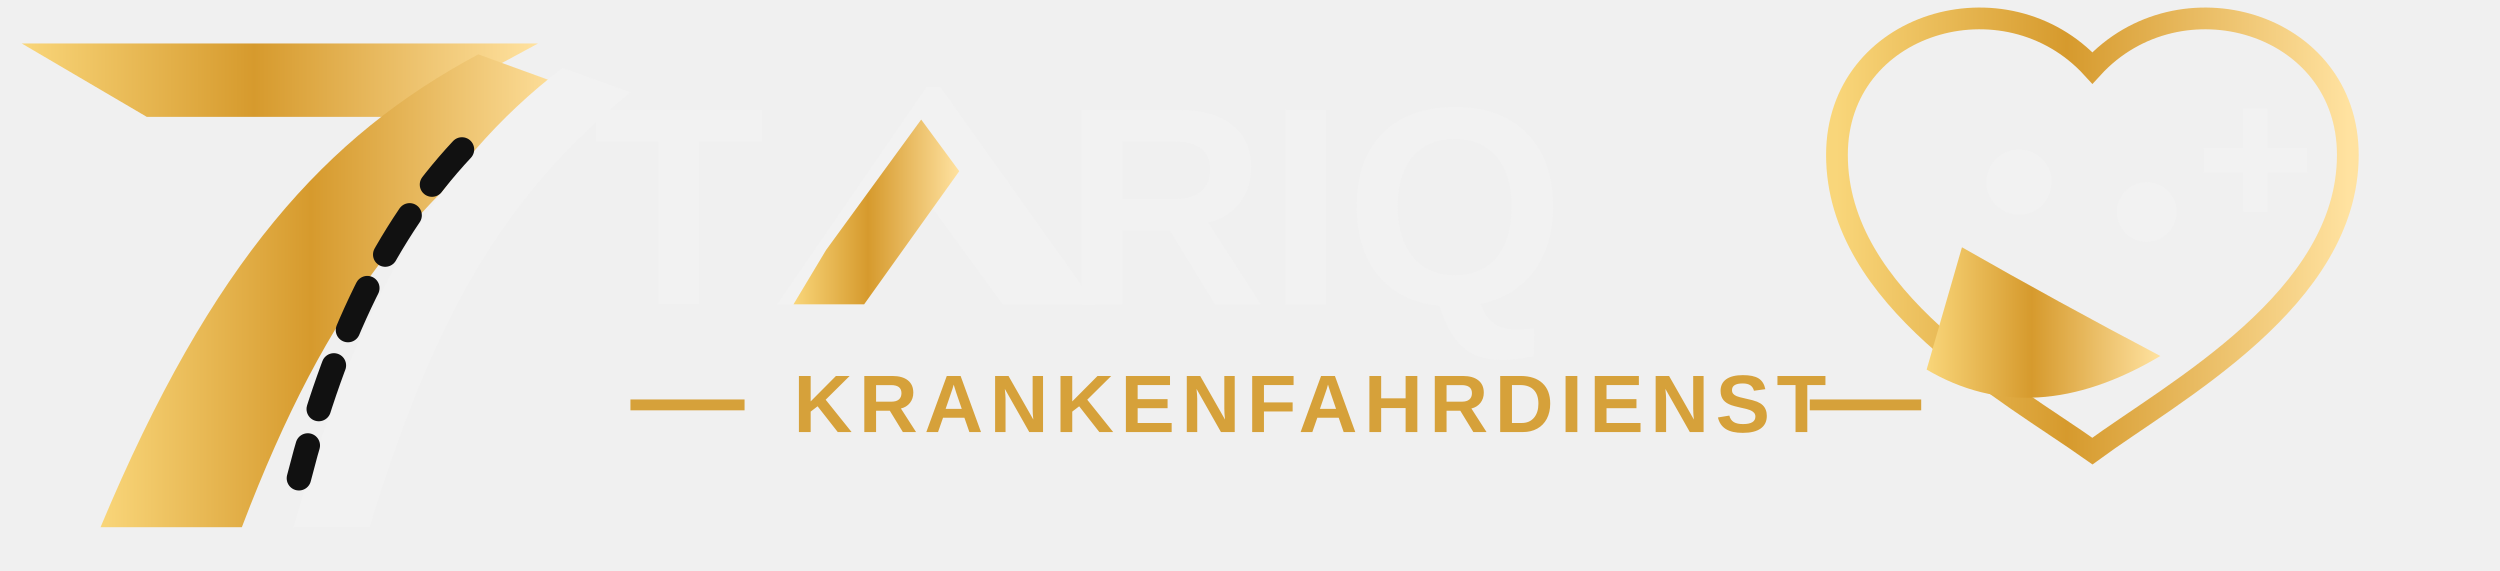
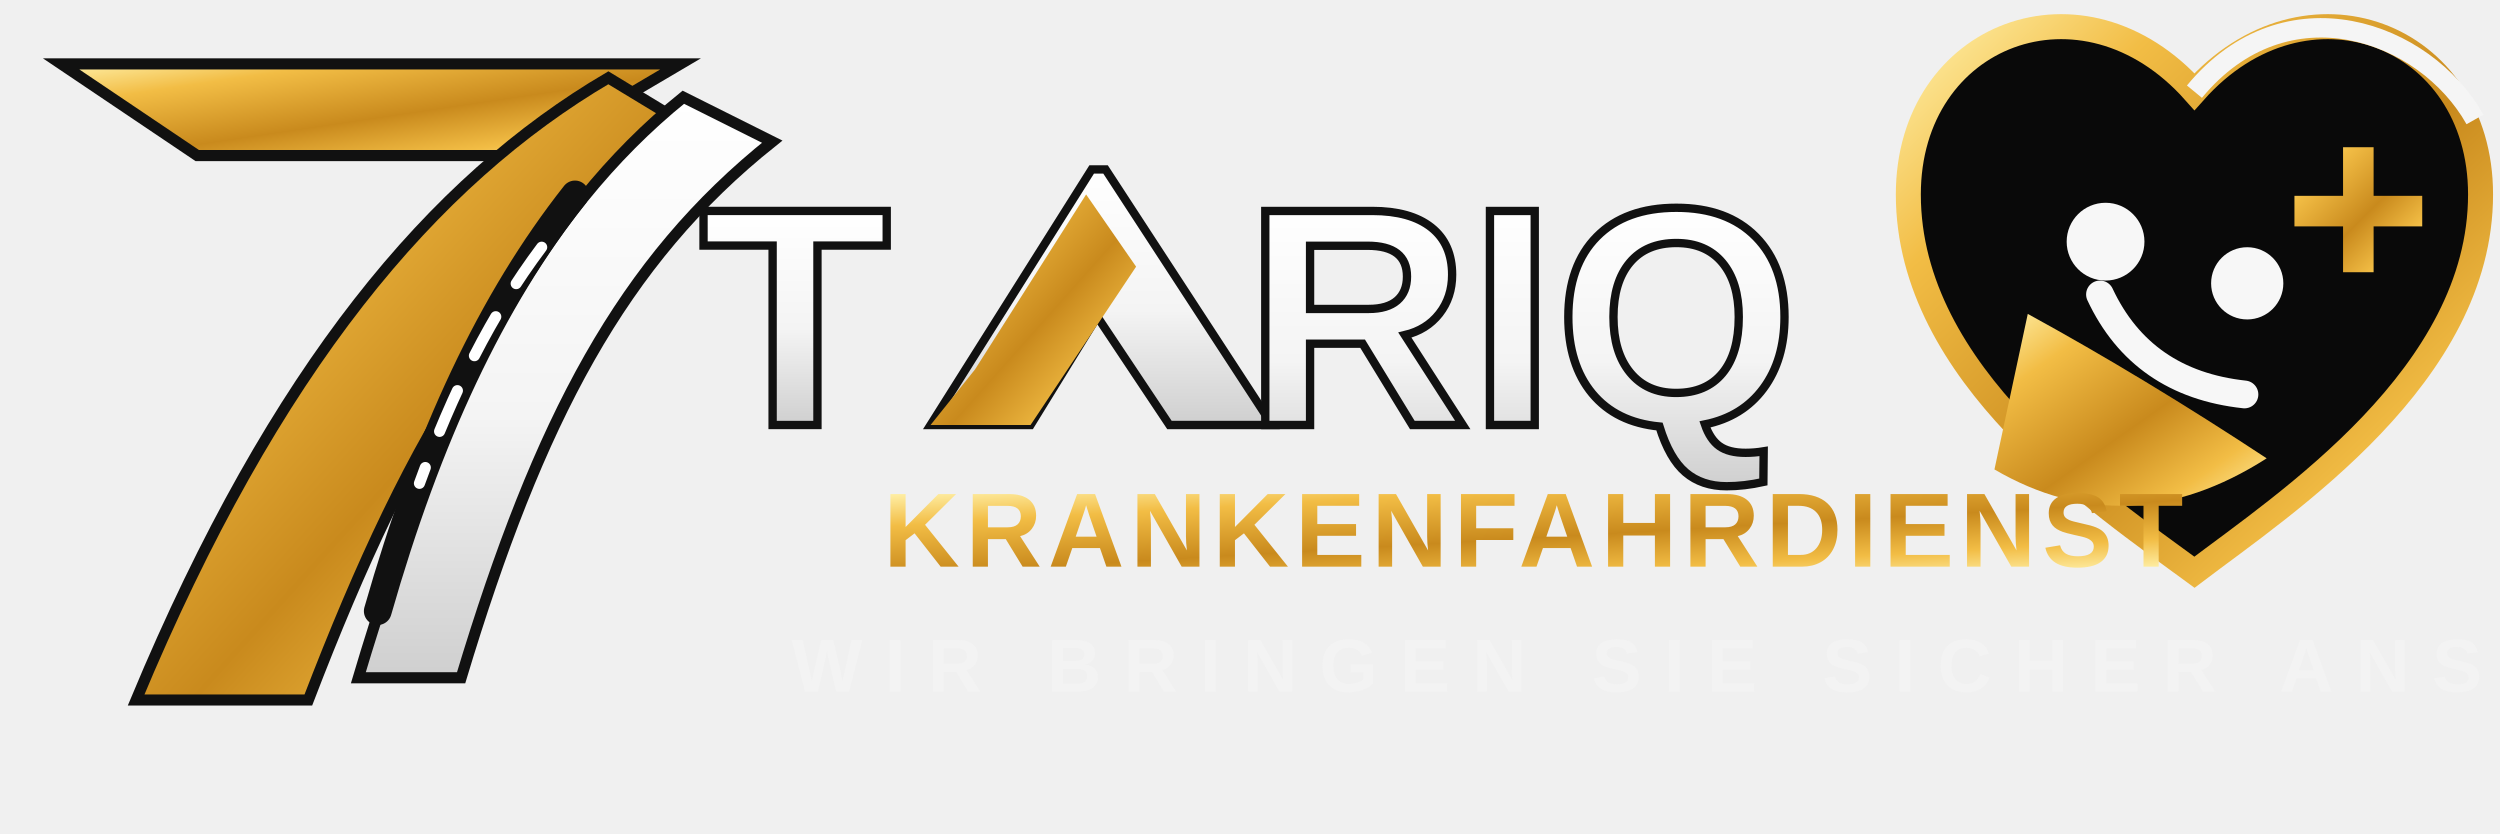
- <svg xmlns="http://www.w3.org/2000/svg" viewBox="0 0 920 210" role="img" aria-labelledby="title desc">
+ <svg xmlns="http://www.w3.org/2000/svg" viewBox="0 0 900 300" role="img" aria-labelledby="title desc">
  <defs>
-     <linearGradient id="gold" x1="0" y1="0" x2="1" y2="0">
-       <stop offset="0" stop-color="#f9d67a" />
-       <stop offset=".45" stop-color="#d69a2d" />
-       <stop offset="1" stop-color="#ffe2a0" />
+     <linearGradient id="gold" x1="0" y1="0" x2="1" y2="1">
+       <stop offset="0" stop-color="#fff0a8" />
+       <stop offset=".22" stop-color="#f2bd45" />
+       <stop offset=".55" stop-color="#c98a1d" />
+       <stop offset=".8" stop-color="#f2bd45" />
+       <stop offset="1" stop-color="#fff0a8" />
+     </linearGradient>
+     <linearGradient id="silver" x1="0" y1="0" x2="0" y2="1">
+       <stop offset="0" stop-color="#ffffff" />
+       <stop offset=".55" stop-color="#f4f4f4" />
+       <stop offset="1" stop-color="#cfcfcf" />
    </linearGradient>
  </defs>
-   <path d="M8 16h190l-50 27H54z" fill="url(#gold)" />
-   <path d="M176 20C120 50 78 96 37 194h52c32-84 65-123 120-162z" fill="url(#gold)" />
-   <path d="M207 25c-47 36-75 86-99 169h28c23-75 48-121 96-160z" fill="#f2f2f2" />
-   <path d="M170 55c-28 30-47 70-60 121" fill="none" stroke="#111" stroke-width="9" stroke-linecap="round" stroke-dasharray="17 14" />
-   <text x="218" y="112" font-family="Arial Black,Arial,sans-serif" font-size="104" font-weight="900" fill="#f2f2f2">T</text>
-   <g transform="translate(286 32)">
-     <path d="M55 0L0 80h31l25-37 27 37h34L60 0z" fill="#f2f2f2" />
-     <path d="M18 60L53 12l14 19-35 49H6z" fill="url(#gold)" />
+   <path d="M22 23H245L189 56H71Z" fill="url(#gold)" stroke="#111" stroke-width="4" />
+   <path d="M219 28C156 65 99 132 49 252H111C149 153 185 94 252 48Z" fill="url(#gold)" stroke="#111" stroke-width="4" />
+   <path d="M246 35C194 77 159 143 129 244H166C194 151 224 94 278 51Z" fill="url(#silver)" stroke="#111" stroke-width="4" />
+   <path d="M207 70C177 108 154 157 136 220" fill="none" stroke="#111" stroke-width="10" stroke-linecap="round" />
+   <path d="M195 89C177 113 163 141 151 174" fill="none" stroke="#fff" stroke-width="4" stroke-dasharray="16 14" stroke-linecap="round" />
+   <text x="252" y="153" font-family="Arial Black,Arial,sans-serif" font-size="112" font-weight="900" fill="url(#silver)" stroke="#111" stroke-width="3">T</text>
+   <g transform="translate(335 61)">
+     <path d="M58 0L0 92h36l24-39 26 39h37L63 0Z" fill="url(#silver)" stroke="#111" stroke-width="3" />
+     <path d="M16 72L56 9l18 26-38 57H0Z" fill="url(#gold)" />
  </g>
-   <text x="391" y="112" font-family="Arial Black,Arial,sans-serif" font-size="104" font-weight="900" fill="#f2f2f2">RIQ</text>
-   <path d="M770 25c32-35 94-17 94 32 0 53-64 87-94 109-31-22-94-56-94-109 0-49 62-67 94-32z" fill="none" stroke="url(#gold)" stroke-width="8" />
-   <circle cx="743" cy="67" r="12" fill="#f2f2f2" />
-   <circle cx="790" cy="78" r="11" fill="#f2f2f2" />
-   <path d="M722 91q35 20 73 40q-47 28-86 5z" fill="url(#gold)" />
-   <path d="M830 40v38M811 59h38" stroke="#f2f2f2" stroke-width="9" />
-   <line x1="232" y1="149" x2="274" y2="149" stroke="#d6a13a" stroke-width="4" />
-   <text x="292" y="159" font-family="Arial,Helvetica,sans-serif" font-size="30" font-weight="700" letter-spacing="2.4" fill="#d6a13a">KRANKENFAHRDIENST</text>
-   <line x1="666" y1="149" x2="707" y2="149" stroke="#d6a13a" stroke-width="4" />
+   <text x="448" y="153" font-family="Arial Black,Arial,sans-serif" font-size="112" font-weight="900" fill="url(#silver)" stroke="#111" stroke-width="3">RIQ</text>
+   <path d="M790 33C830-12 893 12 893 70c0 65-70 111-103 136-34-25-103-71-103-136 0-58 63-82 103-37Z" fill="#090909" stroke="url(#gold)" stroke-width="9" />
+   <path d="M790 33C823-7 873 11 891 43" fill="none" stroke="#f5f5f5" stroke-width="7" />
+   <circle cx="758" cy="87" r="14" fill="#f7f7f7" />
+   <circle cx="809" cy="102" r="13" fill="#f7f7f7" />
+   <path d="M730 113q42 23 86 52q-50 32-98 4z" fill="url(#gold)" />
+   <path d="M756 106q15 32 52 36" fill="none" stroke="#f7f7f7" stroke-width="10" stroke-linecap="round" />
+   <path d="M849 53v45M826 76h46" stroke="url(#gold)" stroke-width="11" />
+   <line x1="235" y1="190" x2="302" y2="190" stroke="url(#gold)" stroke-width="6" />
+   <text x="318" y="204" font-family="Arial,Helvetica,sans-serif" font-size="38" font-weight="800" letter-spacing="2.2" fill="url(#gold)">KRANKENFAHRDIENST</text>
+   <line x1="782" y1="190" x2="848" y2="190" stroke="url(#gold)" stroke-width="6" />
+   <text x="285" y="249" font-family="Arial,Helvetica,sans-serif" font-size="27" font-weight="600" letter-spacing="8" fill="#f3f3f3">WIR BRINGEN SIE SICHER ANS ZIEL.</text>
</svg>
